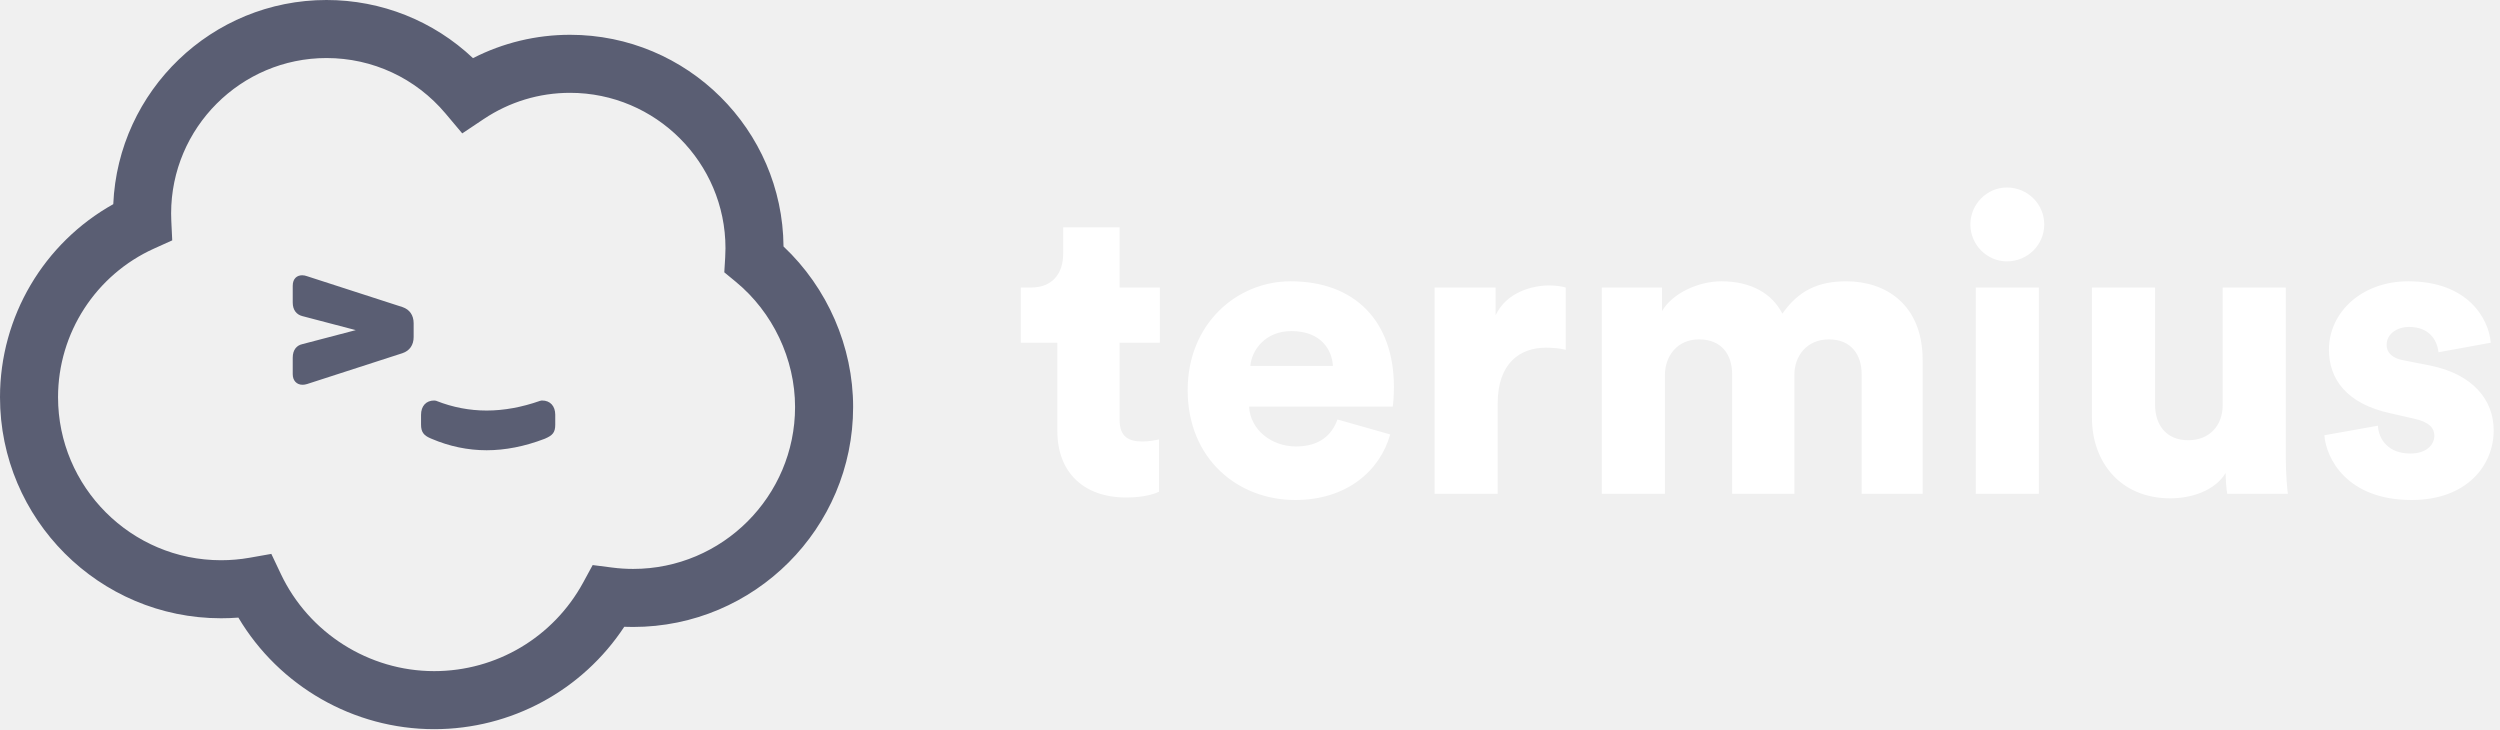
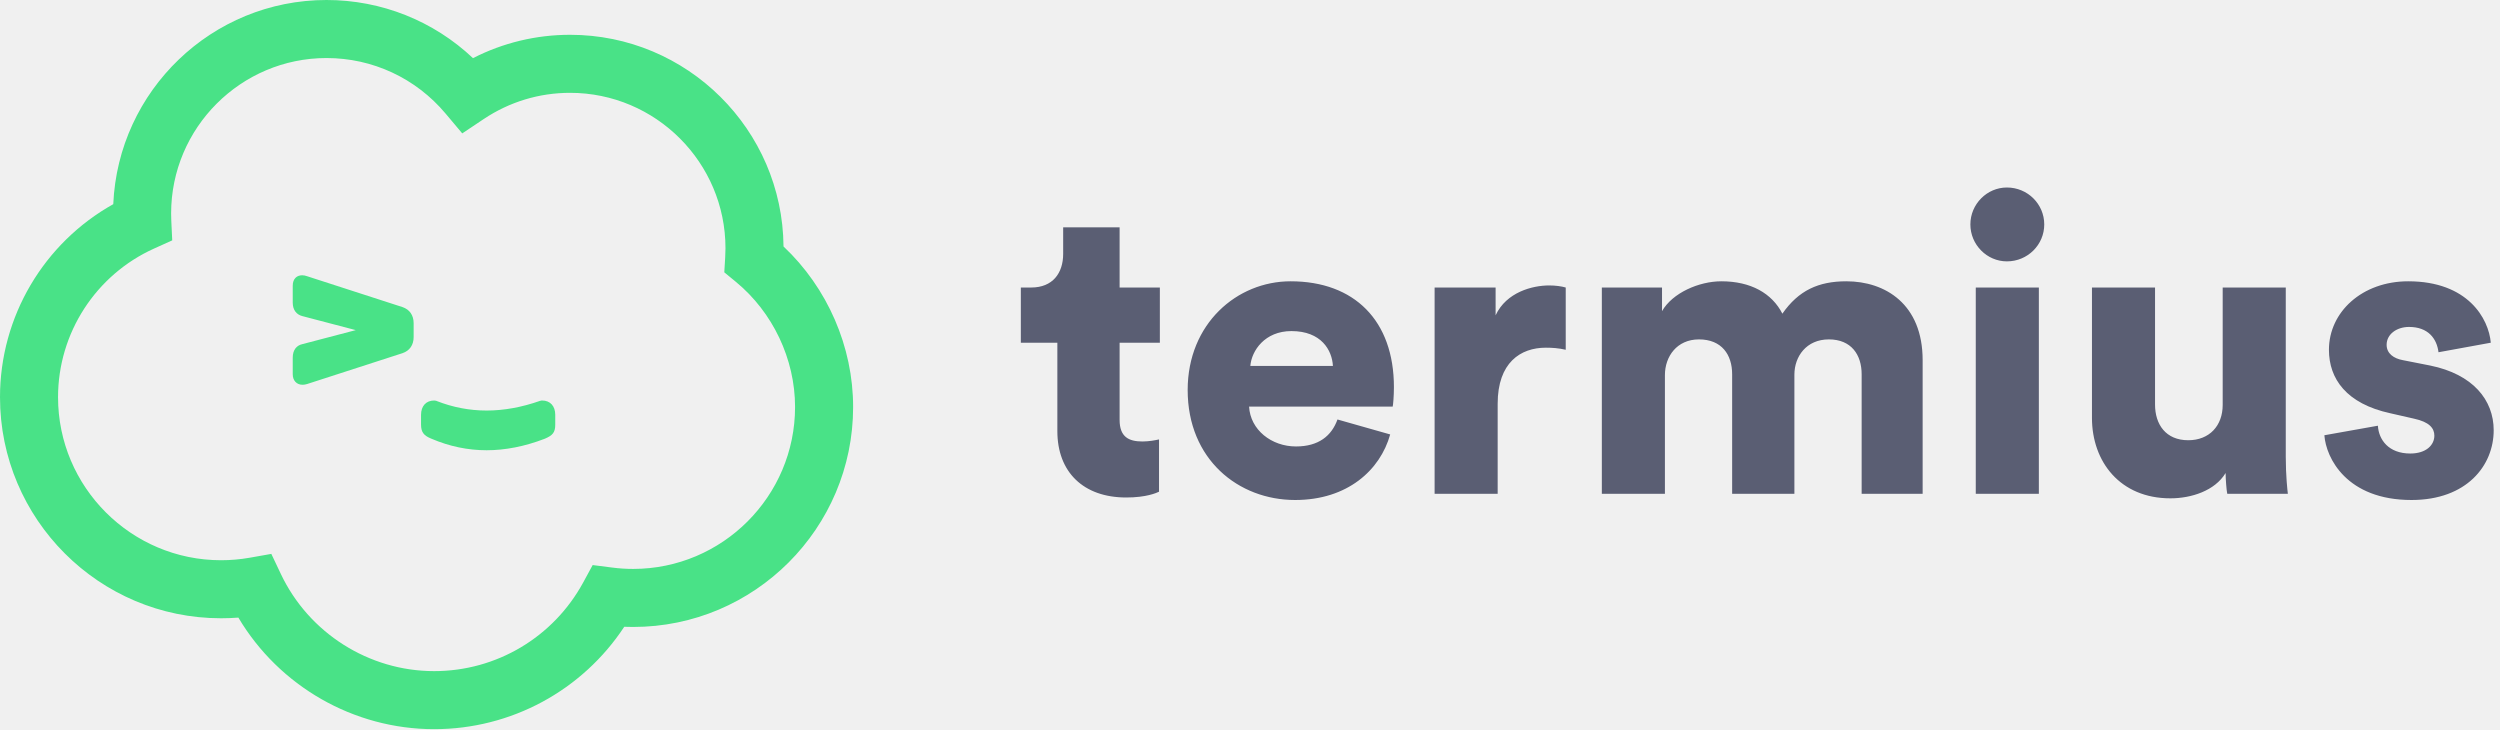
<svg xmlns="http://www.w3.org/2000/svg" width="120" height="35" viewBox="0 0 120 35">
  <g fill="none" fill-rule="evenodd">
-     <path fill="#FFF" d="M53.741,10.912 L51.032,10.912 L51.032,12.187 C51.032,13.104 50.534,13.801 49.498,13.801 L49,13.801 L49,16.45 L50.753,16.45 L50.753,20.693 C50.753,22.665 52.008,23.88 54.06,23.88 C55.016,23.88 55.514,23.661 55.633,23.602 L55.633,21.092 C55.454,21.131 55.155,21.191 54.837,21.191 C54.179,21.191 53.741,20.972 53.741,20.155 L53.741,16.45 L55.673,16.45 L55.673,13.801 L53.741,13.801 L53.741,10.912 Z M60.016,17.566 L63.98,17.566 C63.94,16.809 63.422,15.892 61.988,15.892 C60.713,15.892 60.076,16.829 60.016,17.566 Z M64.199,20.135 L66.729,20.853 C66.251,22.566 64.677,24 62.167,24 C59.438,24 57.008,22.048 57.008,18.721 C57.008,15.534 59.378,13.502 61.948,13.502 C65.016,13.502 66.908,15.394 66.908,18.582 C66.908,19 66.869,19.458 66.849,19.518 L59.956,19.518 C60.016,20.633 61.032,21.43 62.207,21.43 C63.303,21.43 63.92,20.912 64.199,20.135 Z M75.155,13.801 C74.956,13.741 74.657,13.701 74.359,13.701 C73.562,13.701 72.307,14.02 71.789,15.135 L71.789,13.801 L68.861,13.801 L68.861,23.701 L71.888,23.701 L71.888,19.378 C71.888,17.406 72.984,16.689 74.199,16.689 C74.498,16.689 74.817,16.709 75.155,16.789 L75.155,13.801 Z M79.916,23.701 L79.916,18.004 C79.916,17.108 80.494,16.291 81.55,16.291 C82.645,16.291 83.143,17.028 83.143,17.964 L83.143,23.701 L86.131,23.701 L86.131,17.984 C86.131,17.108 86.709,16.291 87.785,16.291 C88.861,16.291 89.359,17.028 89.359,17.964 L89.359,23.701 L92.287,23.701 L92.287,17.287 C92.287,14.598 90.494,13.502 88.622,13.502 C87.287,13.502 86.331,13.94 85.554,15.056 C85.056,14.08 84.04,13.502 82.625,13.502 C81.55,13.502 80.275,14.06 79.777,14.936 L79.777,13.801 L76.888,13.801 L76.888,23.701 L79.916,23.701 Z M97.865,23.701 L97.865,13.801 L94.837,13.801 L94.837,23.701 L97.865,23.701 Z M94.578,10.773 C94.578,11.749 95.375,12.546 96.331,12.546 C97.327,12.546 98.124,11.749 98.124,10.773 C98.124,9.797 97.327,9 96.331,9 C95.375,9 94.578,9.797 94.578,10.773 Z M106.908,23.701 L109.817,23.701 C109.797,23.542 109.717,22.825 109.717,21.928 L109.717,13.801 L106.689,13.801 L106.689,19.438 C106.689,20.434 106.052,21.131 105.036,21.131 C103.96,21.131 103.442,20.375 103.442,19.418 L103.442,13.801 L100.414,13.801 L100.414,20.056 C100.414,22.167 101.769,23.92 104.179,23.92 C105.175,23.92 106.311,23.562 106.829,22.705 C106.829,22.964 106.869,23.522 106.908,23.701 Z M111.57,20.892 C111.649,21.988 112.645,24 115.753,24 C118.402,24 119.697,22.347 119.697,20.653 C119.697,19.199 118.701,17.964 116.649,17.546 L115.335,17.287 C114.896,17.207 114.558,16.968 114.558,16.55 C114.558,16.032 115.056,15.693 115.633,15.693 C116.55,15.693 116.968,16.251 117.048,16.908 L119.558,16.45 C119.458,15.295 118.462,13.502 115.594,13.502 C113.382,13.502 111.789,14.976 111.789,16.789 C111.789,18.183 112.625,19.378 114.737,19.837 L115.873,20.096 C116.61,20.255 116.849,20.554 116.849,20.912 C116.849,21.351 116.47,21.769 115.693,21.769 C114.657,21.769 114.179,21.112 114.139,20.434 L111.57,20.892 Z" />
-     <path fill="#5A5E73" fill-rule="nonzero" d="M30.391,30.094 C30.249,30.094 30.106,30.092 29.964,30.086 C27.951,33.141 24.54,35 20.84,35 L20.84,32.214 C23.829,32.214 26.562,30.588 27.993,27.96 L28.448,27.123 L29.394,27.244 C29.724,27.287 30.06,27.308 30.391,27.308 C34.675,27.308 38.163,23.82 38.163,19.535 C38.163,17.238 37.097,14.987 35.315,13.523 L34.766,13.071 L34.809,12.361 C34.818,12.214 34.823,12.064 34.823,11.916 C34.823,7.804 31.475,4.456 27.363,4.456 C25.882,4.456 24.456,4.889 23.225,5.71 L22.188,6.403 L21.385,5.448 C19.96,3.753 17.886,2.786 15.673,2.786 C11.562,2.786 8.214,6.134 8.214,10.246 C8.214,10.36 8.217,10.477 8.222,10.592 L8.267,11.538 L7.403,11.927 C4.595,13.192 2.786,15.987 2.786,19.066 C2.786,23.379 6.298,26.891 10.611,26.891 C11.07,26.891 11.529,26.851 11.978,26.772 L13.024,26.587 L13.479,27.547 C14.822,30.385 17.706,32.214 20.84,32.214 L20.84,35 C16.972,35 13.397,32.934 11.442,29.645 C11.166,29.666 10.888,29.677 10.611,29.677 C4.759,29.677 0,24.918 0,19.066 C0,15.199 2.102,11.663 5.437,9.8 C5.671,4.355 10.172,0 15.673,0 C18.31,0 20.811,1.004 22.703,2.791 C24.141,2.055 25.731,1.67 27.363,1.67 C32.986,1.67 37.564,6.219 37.609,11.831 C39.716,13.816 40.95,16.636 40.95,19.535 C40.95,25.359 36.214,30.094 30.391,30.094 Z M26.133,21.066 C25.186,21.428 24.255,21.612 23.359,21.612 C22.459,21.612 21.572,21.427 20.725,21.065 C20.69,21.05 20.69,21.05 20.656,21.036 C20.344,20.901 20.21,20.74 20.21,20.384 L20.21,19.91 C20.21,19.493 20.45,19.224 20.842,19.224 L20.93,19.236 L20.953,19.245 C21.729,19.551 22.537,19.706 23.357,19.706 C24.18,19.706 25.042,19.55 25.919,19.242 L25.998,19.224 L26.02,19.224 C26.411,19.224 26.652,19.493 26.652,19.91 L26.652,20.384 C26.652,20.762 26.522,20.899 26.16,21.055 L26.133,21.066 Z M14.515,16.518 L17.077,15.846 L14.509,15.172 C14.243,15.103 14.051,14.892 14.051,14.525 L14.051,13.717 C14.051,13.364 14.263,13.213 14.505,13.213 C14.584,13.213 14.665,13.23 14.746,13.26 L19.317,14.739 C19.664,14.855 19.855,15.134 19.855,15.516 L19.855,16.176 C19.855,16.558 19.665,16.837 19.317,16.953 L14.736,18.435 C14.659,18.458 14.59,18.469 14.522,18.469 C14.235,18.469 14.051,18.263 14.051,17.963 L14.051,17.167 C14.051,16.785 14.249,16.574 14.515,16.518 Z" />
+     <path fill="#5A5E73" d="M53.741,10.912 L51.032,10.912 L51.032,12.187 C51.032,13.104 50.534,13.801 49.498,13.801 L49,13.801 L49,16.45 L50.753,16.45 L50.753,20.693 C50.753,22.665 52.008,23.88 54.06,23.88 C55.016,23.88 55.514,23.661 55.633,23.602 L55.633,21.092 C55.454,21.131 55.155,21.191 54.837,21.191 C54.179,21.191 53.741,20.972 53.741,20.155 L53.741,16.45 L55.673,16.45 L55.673,13.801 L53.741,13.801 L53.741,10.912 Z M60.016,17.566 L63.98,17.566 C63.94,16.809 63.422,15.892 61.988,15.892 C60.713,15.892 60.076,16.829 60.016,17.566 Z M64.199,20.135 L66.729,20.853 C66.251,22.566 64.677,24 62.167,24 C59.438,24 57.008,22.048 57.008,18.721 C57.008,15.534 59.378,13.502 61.948,13.502 C65.016,13.502 66.908,15.394 66.908,18.582 C66.908,19 66.869,19.458 66.849,19.518 L59.956,19.518 C60.016,20.633 61.032,21.43 62.207,21.43 C63.303,21.43 63.92,20.912 64.199,20.135 Z M75.155,13.801 C74.956,13.741 74.657,13.701 74.359,13.701 C73.562,13.701 72.307,14.02 71.789,15.135 L71.789,13.801 L68.861,13.801 L68.861,23.701 L71.888,23.701 L71.888,19.378 C71.888,17.406 72.984,16.689 74.199,16.689 C74.498,16.689 74.817,16.709 75.155,16.789 L75.155,13.801 Z M79.916,23.701 L79.916,18.004 C79.916,17.108 80.494,16.291 81.55,16.291 C82.645,16.291 83.143,17.028 83.143,17.964 L83.143,23.701 L86.131,23.701 L86.131,17.984 C86.131,17.108 86.709,16.291 87.785,16.291 C88.861,16.291 89.359,17.028 89.359,17.964 L89.359,23.701 L92.287,23.701 L92.287,17.287 C92.287,14.598 90.494,13.502 88.622,13.502 C87.287,13.502 86.331,13.94 85.554,15.056 C85.056,14.08 84.04,13.502 82.625,13.502 C81.55,13.502 80.275,14.06 79.777,14.936 L79.777,13.801 L76.888,13.801 L76.888,23.701 L79.916,23.701 Z M97.865,23.701 L97.865,13.801 L94.837,13.801 L94.837,23.701 L97.865,23.701 Z M94.578,10.773 C94.578,11.749 95.375,12.546 96.331,12.546 C97.327,12.546 98.124,11.749 98.124,10.773 C98.124,9.797 97.327,9 96.331,9 C95.375,9 94.578,9.797 94.578,10.773 Z M106.908,23.701 L109.817,23.701 C109.797,23.542 109.717,22.825 109.717,21.928 L109.717,13.801 L106.689,13.801 L106.689,19.438 C106.689,20.434 106.052,21.131 105.036,21.131 C103.96,21.131 103.442,20.375 103.442,19.418 L103.442,13.801 L100.414,13.801 L100.414,20.056 C100.414,22.167 101.769,23.92 104.179,23.92 C105.175,23.92 106.311,23.562 106.829,22.705 C106.829,22.964 106.869,23.522 106.908,23.701 Z M111.57,20.892 C111.649,21.988 112.645,24 115.753,24 C118.402,24 119.697,22.347 119.697,20.653 C119.697,19.199 118.701,17.964 116.649,17.546 L115.335,17.287 C114.896,17.207 114.558,16.968 114.558,16.55 C114.558,16.032 115.056,15.693 115.633,15.693 C116.55,15.693 116.968,16.251 117.048,16.908 L119.558,16.45 C119.458,15.295 118.462,13.502 115.594,13.502 C113.382,13.502 111.789,14.976 111.789,16.789 C111.789,18.183 112.625,19.378 114.737,19.837 L115.873,20.096 C116.61,20.255 116.849,20.554 116.849,20.912 C116.849,21.351 116.47,21.769 115.693,21.769 C114.657,21.769 114.179,21.112 114.139,20.434 L111.57,20.892 Z" />
+     <path fill="#49e287" fill-rule="nonzero" d="M30.391,30.094 C30.249,30.094 30.106,30.092 29.964,30.086 C27.951,33.141 24.54,35 20.84,35 L20.84,32.214 C23.829,32.214 26.562,30.588 27.993,27.96 L28.448,27.123 L29.394,27.244 C29.724,27.287 30.06,27.308 30.391,27.308 C34.675,27.308 38.163,23.82 38.163,19.535 C38.163,17.238 37.097,14.987 35.315,13.523 L34.766,13.071 L34.809,12.361 C34.818,12.214 34.823,12.064 34.823,11.916 C34.823,7.804 31.475,4.456 27.363,4.456 C25.882,4.456 24.456,4.889 23.225,5.71 L22.188,6.403 L21.385,5.448 C19.96,3.753 17.886,2.786 15.673,2.786 C11.562,2.786 8.214,6.134 8.214,10.246 C8.214,10.36 8.217,10.477 8.222,10.592 L8.267,11.538 L7.403,11.927 C4.595,13.192 2.786,15.987 2.786,19.066 C2.786,23.379 6.298,26.891 10.611,26.891 C11.07,26.891 11.529,26.851 11.978,26.772 L13.024,26.587 L13.479,27.547 C14.822,30.385 17.706,32.214 20.84,32.214 L20.84,35 C16.972,35 13.397,32.934 11.442,29.645 C11.166,29.666 10.888,29.677 10.611,29.677 C4.759,29.677 0,24.918 0,19.066 C0,15.199 2.102,11.663 5.437,9.8 C5.671,4.355 10.172,0 15.673,0 C18.31,0 20.811,1.004 22.703,2.791 C24.141,2.055 25.731,1.67 27.363,1.67 C32.986,1.67 37.564,6.219 37.609,11.831 C39.716,13.816 40.95,16.636 40.95,19.535 C40.95,25.359 36.214,30.094 30.391,30.094 Z M26.133,21.066 C25.186,21.428 24.255,21.612 23.359,21.612 C22.459,21.612 21.572,21.427 20.725,21.065 C20.69,21.05 20.69,21.05 20.656,21.036 C20.344,20.901 20.21,20.74 20.21,20.384 L20.21,19.91 C20.21,19.493 20.45,19.224 20.842,19.224 L20.93,19.236 L20.953,19.245 C21.729,19.551 22.537,19.706 23.357,19.706 C24.18,19.706 25.042,19.55 25.919,19.242 L25.998,19.224 L26.02,19.224 C26.411,19.224 26.652,19.493 26.652,19.91 L26.652,20.384 C26.652,20.762 26.522,20.899 26.16,21.055 L26.133,21.066 Z M14.515,16.518 L17.077,15.846 L14.509,15.172 C14.243,15.103 14.051,14.892 14.051,14.525 L14.051,13.717 C14.051,13.364 14.263,13.213 14.505,13.213 C14.584,13.213 14.665,13.23 14.746,13.26 L19.317,14.739 C19.664,14.855 19.855,15.134 19.855,15.516 L19.855,16.176 C19.855,16.558 19.665,16.837 19.317,16.953 L14.736,18.435 C14.659,18.458 14.59,18.469 14.522,18.469 C14.235,18.469 14.051,18.263 14.051,17.963 L14.051,17.167 C14.051,16.785 14.249,16.574 14.515,16.518 Z" />
  </g>
</svg>
